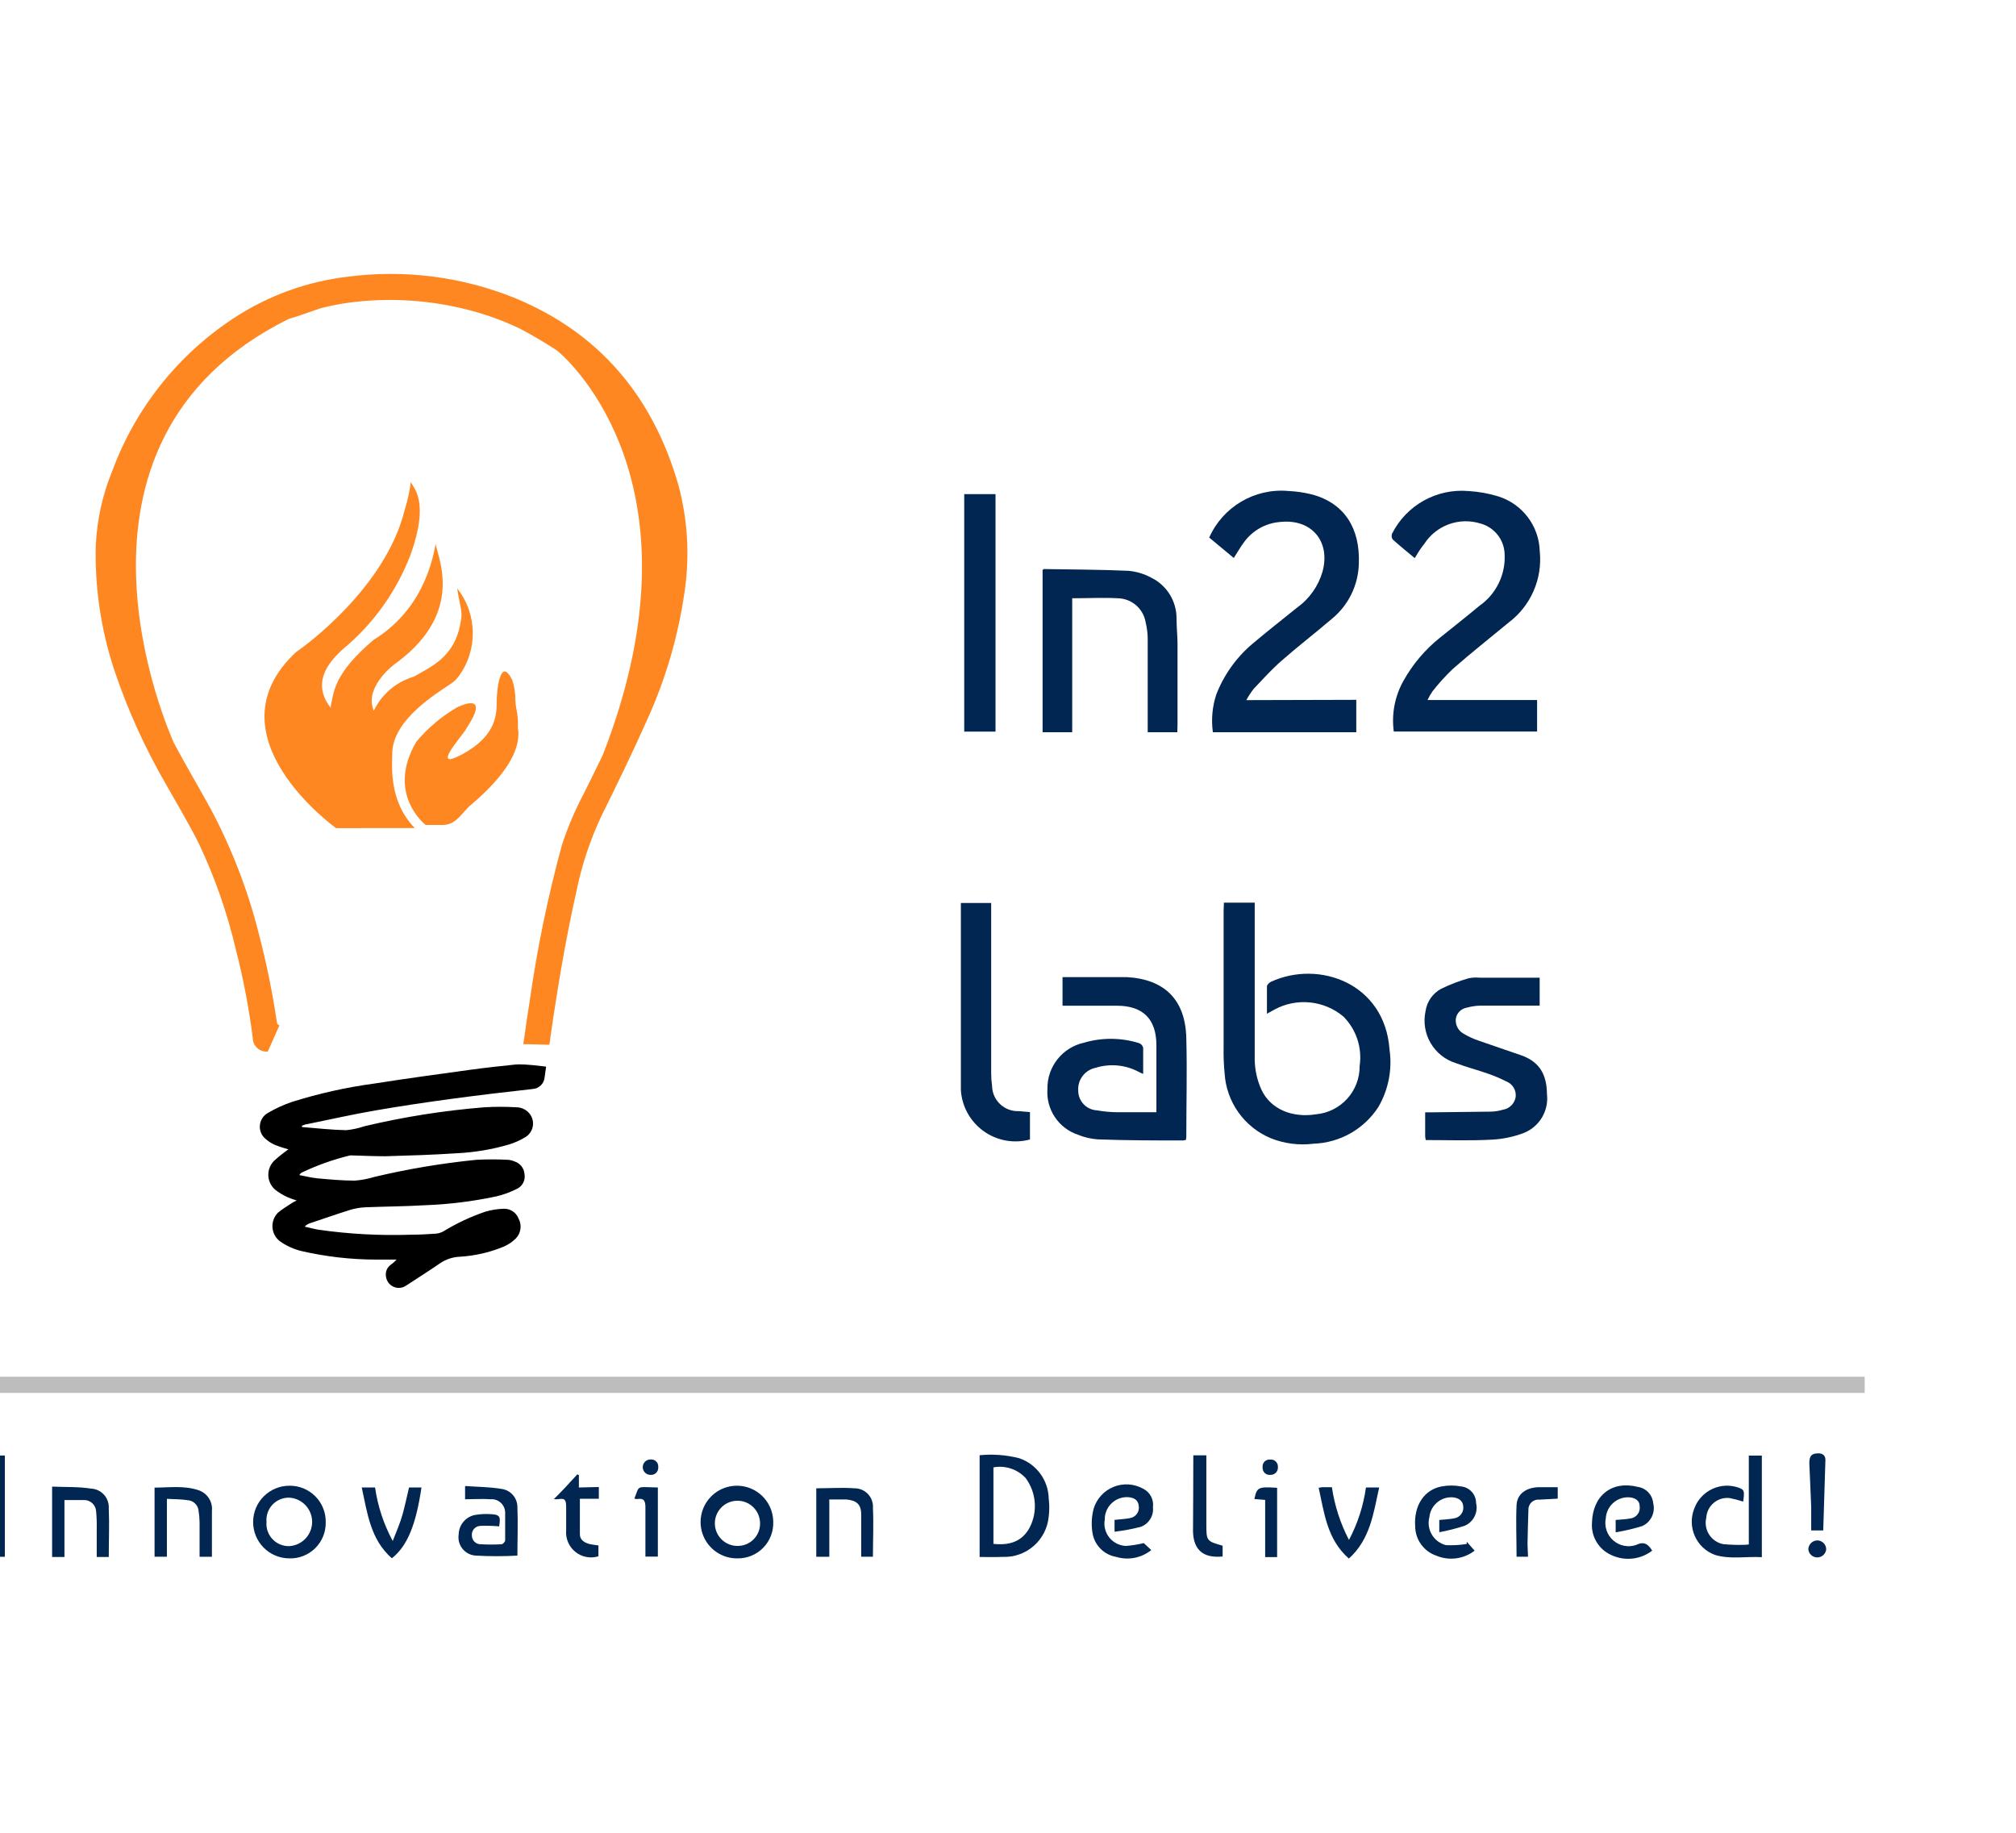
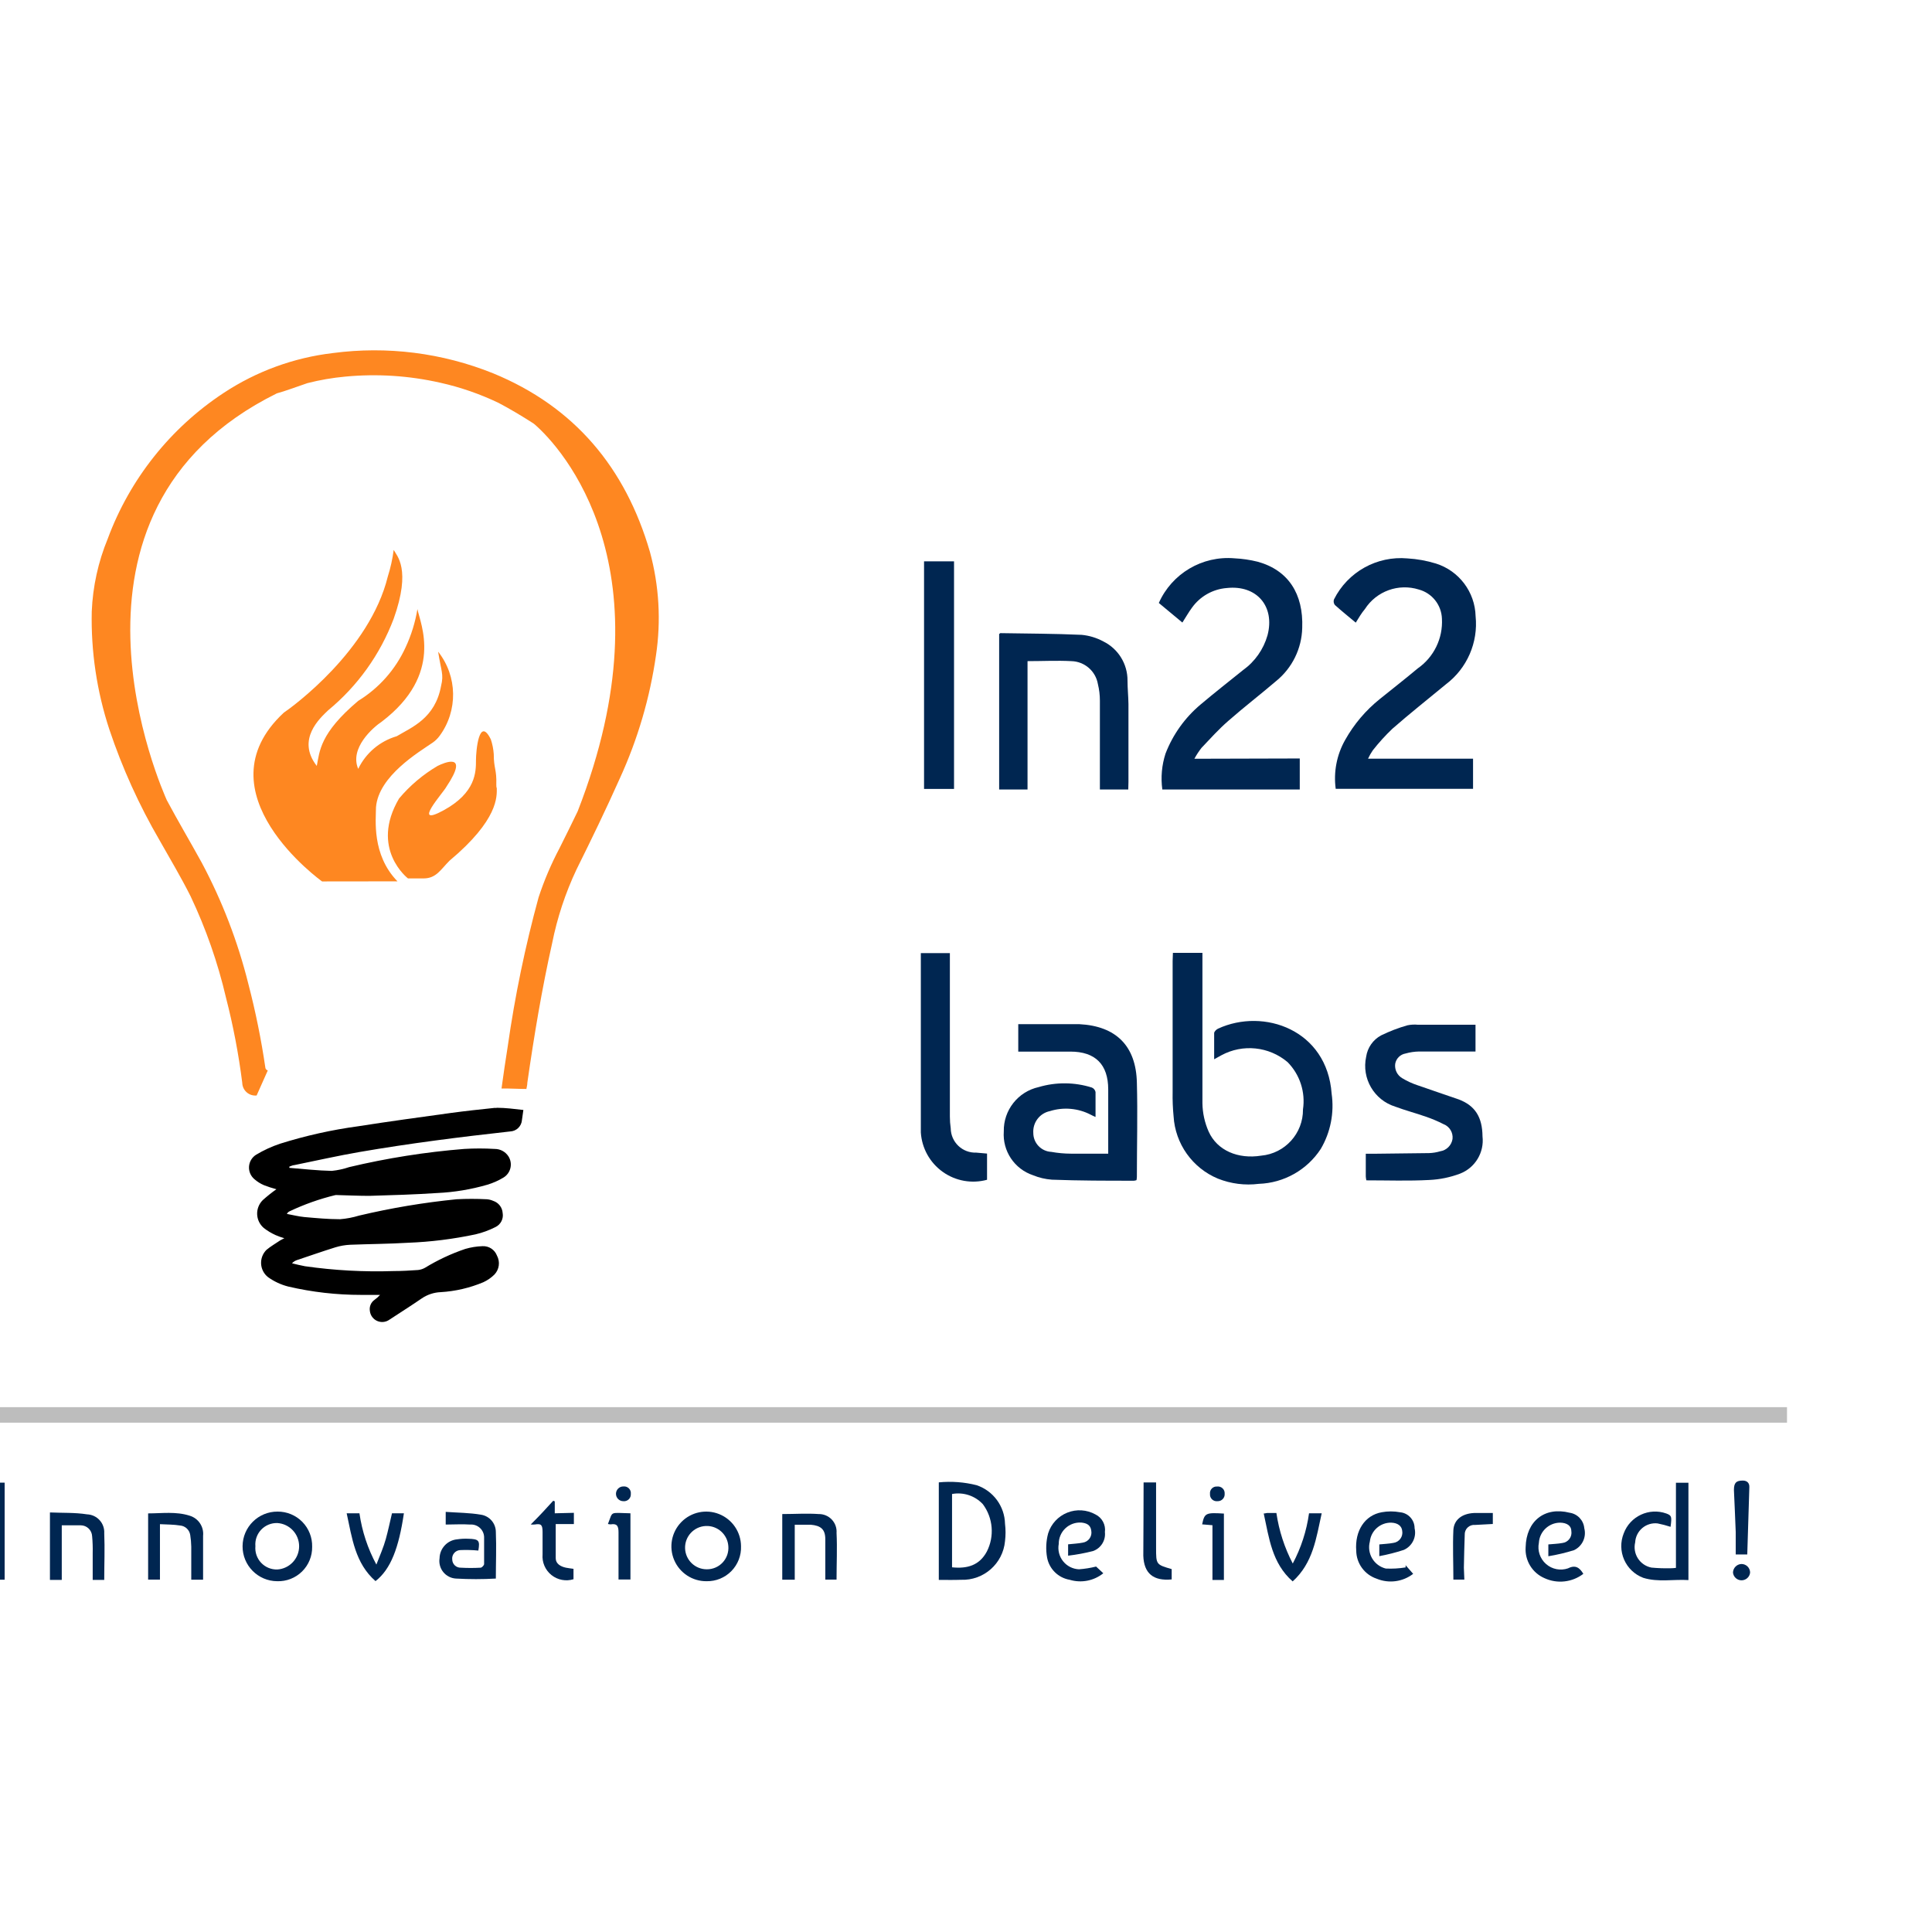
- <svg xmlns="http://www.w3.org/2000/svg" width="110" height="100" id="Layer_1" data-name="Layer 1" viewBox="10 0 204.25 137.32">
+ <svg xmlns="http://www.w3.org/2000/svg" width="100" height="100" id="Layer_1" data-name="Layer 1" viewBox="10 0 204.25 137.32">
  <defs>
    <style>.cls-1{fill:#002651;}.cls-2{fill:#bdbdbd;}.cls-3{fill:#fe8721;}</style>
  </defs>
  <path class="cls-1" d="M147.41,46.72V50H132.88a8.56,8.56,0,0,1,.34-3.8,12.78,12.78,0,0,1,3.7-5.18c1.47-1.24,3-2.44,4.49-3.64A6.82,6.82,0,0,0,144,33.7c.81-3.06-1.14-5.34-4.3-5A5,5,0,0,0,136,30.8c-.35.47-.64,1-1,1.55l-2.49-2.07a8,8,0,0,1,8-4.72,12.6,12.6,0,0,1,2.45.36c3.23.89,4.85,3.39,4.71,7a7.46,7.46,0,0,1-2.74,5.6c-1.67,1.43-3.43,2.78-5.09,4.24-1,.87-1.9,1.87-2.81,2.83a8.05,8.05,0,0,0-.76,1.16Z" />
  <path class="cls-1" d="M153.33,32.36c-.78-.65-1.51-1.24-2.21-1.87a.62.62,0,0,1-.09-.59,7.9,7.9,0,0,1,7.77-4.33,12.76,12.76,0,0,1,3,.54A6,6,0,0,1,166,31.68a8,8,0,0,1-3.14,7.2C161,40.42,159,42,157.2,43.58a21.39,21.39,0,0,0-2.07,2.28,6,6,0,0,0-.5.88h11.1v3.19H151.21a8.25,8.25,0,0,1,1-5.17,14.83,14.83,0,0,1,3.67-4.33c1.34-1.08,2.71-2.15,4-3.23a6,6,0,0,0,2.56-5.26A3.31,3.31,0,0,0,160,28.86a5,5,0,0,0-5.7,2.06C153.93,31.36,153.66,31.83,153.33,32.36Z" />
  <path class="cls-1" d="M134,67.27h3.12v.8c0,5,0,10.07,0,15.1a7.68,7.68,0,0,0,.66,3c.9,2,3.11,2.93,5.55,2.54a4.86,4.86,0,0,0,4.42-4.89,5.87,5.87,0,0,0-1.63-5,6.24,6.24,0,0,0-7-.72l-.76.42c0-1,0-1.87,0-2.76,0-.17.24-.4.42-.48,4.83-2.22,11.52.13,12,6.88A9,9,0,0,1,149.63,88a8.15,8.15,0,0,1-6.55,3.69,8.73,8.73,0,0,1-4.32-.55,7.63,7.63,0,0,1-4.69-6.6,21.83,21.83,0,0,1-.1-2.56q0-6.92,0-13.85Z" />
  <path class="cls-1" d="M130.15,91.3a1.11,1.11,0,0,1-.27.06c-2.89,0-5.78,0-8.67-.11a6.52,6.52,0,0,1-2-.47,4.54,4.54,0,0,1-3.09-4.63,4.71,4.71,0,0,1,3.69-4.69,9.61,9.61,0,0,1,5.62.05.66.66,0,0,1,.39.47c0,.85,0,1.7,0,2.64-.22-.1-.37-.16-.51-.24A5.68,5.68,0,0,0,121,84a2.21,2.21,0,0,0-1.76,2.31,2,2,0,0,0,1.9,2,12,12,0,0,0,2.08.19c1.29,0,2.57,0,3.94,0V81.71c0-2.64-1.36-4-4-4-1.82,0-3.64,0-5.51,0V74.81h1c1.82,0,3.64,0,5.46,0,3.89.2,6,2.31,6.08,6.2.09,3.3,0,6.61,0,9.92A2.09,2.09,0,0,1,130.15,91.3Z" />
  <path class="cls-1" d="M129.28,50h-3c0-.28,0-.54,0-.79,0-2.87,0-5.74,0-8.6a7.35,7.35,0,0,0-.21-1.75,2.92,2.92,0,0,0-2.81-2.43c-1.5-.08-3,0-4.63,0V50h-3V33.55c.06,0,.09-.08.13-.08,2.86.05,5.73.05,8.59.18a6,6,0,0,1,2.3.7,4.58,4.58,0,0,1,2.55,4.14c0,.83.09,1.66.1,2.49,0,2.74,0,5.47,0,8.21Z" />
  <path class="cls-1" d="M154.45,91.32a2.63,2.63,0,0,1-.06-.42V88.51l.79,0,5.91-.07a4.61,4.61,0,0,0,1.16-.19,1.56,1.56,0,0,0,1.31-1.3,1.5,1.5,0,0,0-.95-1.57,14,14,0,0,0-1.87-.79c-1.07-.38-2.17-.66-3.23-1.06a4.52,4.52,0,0,1-3.08-5.28A3.07,3.07,0,0,1,156,76a16.75,16.75,0,0,1,2.79-1.07,3.72,3.72,0,0,1,1.11-.06h6.09V77.7h-2.5c-1.16,0-2.32,0-3.48,0a5.59,5.59,0,0,0-1.41.21,1.34,1.34,0,0,0-1.1,1.09,1.53,1.53,0,0,0,.74,1.52,8,8,0,0,0,1.6.74c1.46.52,2.94,1,4.39,1.51,1.73.66,2.48,1.88,2.5,3.9a3.76,3.76,0,0,1-2.37,3.94,10.58,10.58,0,0,1-3.24.67C158.89,91.4,156.7,91.32,154.45,91.32Z" />
  <path class="cls-1" d="M114.35,88.49v2.77a5.55,5.55,0,0,1-7-5c0-.43,0-.87,0-1.31q0-8.37,0-16.74v-.91h3.07V84.57a8.66,8.66,0,0,0,.09,1.25,2.6,2.6,0,0,0,2.7,2.57Z" />
  <path class="cls-1" d="M107.69,25.88h3.17V49.94h-3.17Z" />
  <path class="cls-1" d="M109.25,133.56V123.25a11.65,11.65,0,0,1,4,.3,4.41,4.41,0,0,1,3,4.08,7.47,7.47,0,0,1,0,1.83,4.5,4.5,0,0,1-4.66,4.09C110.83,133.58,110.07,133.56,109.25,133.56Zm1.4-1.33c1.62.17,2.9-.21,3.68-1.67a4.76,4.76,0,0,0-.42-5,3.56,3.56,0,0,0-3.26-1.08Z" />
  <path class="cls-1" d="M187.18,132.29v-9h1.32v10.29c-1.59-.1-3.21.25-4.78-.24a3.59,3.59,0,0,1-2.06-4.7,3.54,3.54,0,0,1,4.5-2.1c.56.21.6.32.45,1.41a11.54,11.54,0,0,0-1.37-.36,2.13,2.13,0,0,0-2.37,2,2.2,2.2,0,0,0,1.72,2.67,17.07,17.07,0,0,0,2,.07A4.13,4.13,0,0,0,187.18,132.29Z" />
  <path class="cls-1" d="M60.57,130.46a13.76,13.76,0,0,0-1.92-.05.89.89,0,0,0-.84,1,.88.88,0,0,0,.91.86,18.18,18.18,0,0,0,2.09,0c.13,0,.36-.24.37-.38,0-.91,0-1.84,0-2.75a1.37,1.37,0,0,0-1.47-1.43c-.85-.06-1.7,0-2.59,0v-1.34c1.25.09,2.52.09,3.74.3a1.85,1.85,0,0,1,1.56,1.81c.07,1.65,0,3.31,0,4.94a37,37,0,0,1-4.21,0,1.86,1.86,0,0,1-1.74-2.15,2.05,2.05,0,0,1,1.88-2,6,6,0,0,1,1.12-.06C60.64,129.24,60.75,129.39,60.57,130.46Z" />
  <path class="cls-1" d="M177.39,132.92a4,4,0,0,1-4.1.46,3.31,3.31,0,0,1-2-3.27c.06-2.76,2-4.32,4.65-3.65a1.82,1.82,0,0,1,1.55,1.64,2,2,0,0,1-1.09,2.32,20,20,0,0,1-2.71.64v-1.25c.49-.05,1-.06,1.48-.15a1.09,1.09,0,0,0,.95-1.27c0-.55-.47-.87-1.18-.88a2.26,2.26,0,0,0-2.25,2.13,2.36,2.36,0,0,0,3.08,2.7C176.56,131.94,177,132.27,177.39,132.92Z" />
  <path class="cls-1" d="M84.71,133.7A3.68,3.68,0,1,1,88.34,130,3.57,3.57,0,0,1,84.71,133.7ZM87,130a2.29,2.29,0,1,0-2.27,2.44A2.26,2.26,0,0,0,87,130Z" />
  <path class="cls-1" d="M155.82,131.05v-1.24c.5-.05,1-.07,1.48-.16a1.09,1.09,0,0,0,.94-1.28c-.05-.51-.47-.83-1.14-.86a2.23,2.23,0,0,0-2.28,2,2.32,2.32,0,0,0,1.68,2.85,10,10,0,0,0,2.1-.12l0-.23.8.91a3.89,3.89,0,0,1-3.87.51,3.16,3.16,0,0,1-2.15-2.95c-.16-2.1.9-3.75,2.69-4.07a5.28,5.28,0,0,1,1.94,0,1.69,1.69,0,0,1,1.54,1.69,2,2,0,0,1-1.14,2.29A20.07,20.07,0,0,1,155.82,131.05Z" />
  <path class="cls-1" d="M39.3,133.7a3.68,3.68,0,0,1,.05-7.36A3.63,3.63,0,0,1,43,130.06,3.58,3.58,0,0,1,39.3,133.7ZM37,130a2.26,2.26,0,0,0,2.32,2.46,2.46,2.46,0,0,0,0-4.91A2.26,2.26,0,0,0,37,130Z" />
  <path class="cls-1" d="M122.92,131v-1.2c.54-.06,1.06-.08,1.56-.18a1.07,1.07,0,0,0,.89-1.25c-.07-.64-.53-.82-1.06-.87a2.24,2.24,0,0,0-2.38,2.26,2.27,2.27,0,0,0,2.14,2.68,10.83,10.83,0,0,0,1.81-.29l.76.71a3.88,3.88,0,0,1-3.55.69,2.93,2.93,0,0,1-2.39-2.34,5.86,5.86,0,0,1,.11-2.57,3.47,3.47,0,0,1,5-2,1.81,1.81,0,0,1,1,1.87,1.9,1.9,0,0,1-1.25,2A20,20,0,0,1,122.92,131Z" />
  <path class="cls-1" d="M26.91,127.67v5.86H25.66v-7c1.46,0,2.94-.22,4.38.24a2,2,0,0,1,1.43,2.13c0,1.53,0,3.06,0,4.64H30.22c0-1.15,0-2.32,0-3.49a8.65,8.65,0,0,0-.11-1.24,1.18,1.18,0,0,0-1.08-1C28.36,127.7,27.68,127.71,26.91,127.67Z" />
  <path class="cls-1" d="M15.28,126.43c1.36.06,2.65,0,3.92.2a1.89,1.89,0,0,1,1.82,2c.07,1.63,0,3.26,0,4.93H19.8c0-1,0-1.91,0-2.84a15,15,0,0,0-.06-1.77,1.21,1.21,0,0,0-1.21-1.16c-.62,0-1.25,0-2,0v5.77H15.28Z" />
  <path class="cls-1" d="M92.7,126.6c1.33,0,2.6-.09,3.85,0a1.86,1.86,0,0,1,1.89,2c.08,1.63,0,3.26,0,4.93H97.25v-1.14c0-1,0-2.1,0-3.14s-.48-1.43-1.53-1.52c-.53,0-1.08,0-1.7,0v5.81H92.7Z" />
  <path class="cls-1" d="M146.66,133.72c-2.2-1.93-2.49-4.59-3.06-7.18.17,0,.25-.05.34-.05h1a16.78,16.78,0,0,0,1.73,5.34,16,16,0,0,0,1.72-5.31h1.34C149.15,129.12,148.83,131.76,146.66,133.72Z" />
  <path class="cls-1" d="M46.65,126.52H48a16.29,16.29,0,0,0,1.79,5.42c.39-1,.76-1.84,1-2.71s.43-1.78.65-2.71h1.26c-.54,3.65-1.38,5.9-3,7.17C47.53,131.79,47.22,129.12,46.65,126.52Z" />
  <path class="cls-1" d="M70.67,126.47v1.19H68.75c0,1.27,0,2.44,0,3.61,0,.59.52.88,1.08,1,.25.05.52.08.8.12v1.1a2.53,2.53,0,0,1-3.27-2.63c0-.79,0-1.58,0-2.36s-.16-.9-.8-.8a1.72,1.72,0,0,1-.45,0c.46-.46.85-.85,1.23-1.26s.77-.83,1.15-1.25l.16.07v1.26Z" />
  <path class="cls-1" d="M130.9,123.26h1.32v6.9c0,1.78,0,1.78,1.65,2.26v1.09c-1.94.19-2.94-.64-3-2.51C130.88,128.44,130.9,125.89,130.9,123.26Z" />
  <path class="cls-1" d="M10.49,133.54H9.23V123.28h1.26Z" />
  <path class="cls-1" d="M164.81,133.53h-1.16c0-1.77-.08-3.52,0-5.25.07-1.11.95-1.73,2.17-1.79.65,0,1.31,0,2,0v1.16l-1.87.1a1,1,0,0,0-1.1,1.05c-.05,1.15-.06,2.31-.09,3.47Z" />
  <path class="cls-1" d="M194.72,130.87H193.5c0-.8,0-1.58,0-2.36-.05-1.48-.13-3-.19-4.45,0-.77.24-1,.94-1,.44,0,.71.25.69.7C194.87,126.13,194.79,128.48,194.72,130.87Z" />
  <path class="cls-1" d="M74.27,127.65c.56-1.39.1-1.18,2.38-1.13v7H75.39v-1c0-1.33,0-2.66,0-4,0-.67-.17-.94-.83-.83A1.45,1.45,0,0,1,74.27,127.65Z" />
  <path class="cls-1" d="M139.39,133.57h-.62l-.59,0v-5.79l-1.09-.09c.25-1.2.38-1.26,2.3-1.14Z" />
  <path class="cls-1" d="M194.1,131.88a.91.91,0,0,1,.92.91.91.91,0,0,1-1.81,0A.93.93,0,0,1,194.1,131.88Z" />
  <path class="cls-1" d="M75.93,123.68a.71.71,0,0,1,.76.79.72.72,0,0,1-.79.77.78.78,0,0,1,0-1.56Z" />
  <path class="cls-1" d="M139.47,124.45a.73.73,0,0,1-.76.79.71.71,0,0,1-.79-.77.7.7,0,0,1,.76-.78A.71.71,0,0,1,139.47,124.45Z" />
  <rect class="cls-2" x="5.33" y="115.3" width="193.59" height="1.64" />
  <path class="cls-3" d="M44.05,59.72S30.91,50.33,40,41.88c.94-.63,9.08-6.57,11-14.4a16,16,0,0,0,.62-2.81c.32.62,1.88,2,0,7.28a23.15,23.15,0,0,1-6.93,9.68c-.84.81-3.39,3.07-1.2,5.88.31-1.56.31-3.44,4.38-6.88a12.94,12.94,0,0,0,5-5.64,15.48,15.48,0,0,0,1.26-4.06c.31,1.56,2.81,6.88-3.76,11.89-.94.62-3.44,2.81-2.5,5a6.55,6.55,0,0,1,4.07-3.45c1.56-.94,4.06-1.87,4.69-5.32.31-1.25,0-1.56-.31-3.62a7.34,7.34,0,0,1,.14,8.92,3.1,3.1,0,0,1-.71.69c-1.45,1-5.73,3.52-6,6.84,0,1.26-.48,5,2.27,7.83Z" />
  <path class="cls-3" d="M53.13,59.4s-4.07-3.13-.94-8.45a15.75,15.75,0,0,1,4.07-3.44c.62-.31,3.44-1.56.94,2.19-.32.63-3.76,4.38-.32,2.51s3.44-4.07,3.44-5.32c0-.94.32-4.7,1.57-2.19a6.31,6.31,0,0,1,.31,1.56c0,1.57.32,1.57.27,3.23,0,.13,0,.26.05.38,0,.85.2,3.31-5,7.66-.94.94-1.4,1.87-2.74,1.87Z" />
  <path d="M62.54,83.65c.89,0,1.83.12,2.79.23l-.15,1.06a1.3,1.3,0,0,1-1.24,1.21c-5.32.59-10.63,1.26-15.91,2.17-2.32.4-4.61.92-6.92,1.39-.17,0-.34.11-.52.16V90c1.5.12,3,.29,4.48.32a8.29,8.29,0,0,0,1.85-.4A80.42,80.42,0,0,1,59.07,88a26.75,26.75,0,0,1,3.23,0,1.72,1.72,0,0,1,1.45.78,1.61,1.61,0,0,1-.53,2.25,7.32,7.32,0,0,1-1.69.75,22.68,22.68,0,0,1-5.3.88c-2.39.16-4.78.23-7.17.3-1.11,0-2.21-.05-3.31-.08a1.51,1.51,0,0,0-.3,0A25.12,25.12,0,0,0,40.6,94.6a.58.58,0,0,0-.27.27c.61.11,1.22.27,1.84.33,1.25.11,2.52.23,3.78.23a9.4,9.4,0,0,0,2-.38,78.54,78.54,0,0,1,10.32-1.73,30.86,30.86,0,0,1,3.19,0,2,2,0,0,1,.68.17,1.45,1.45,0,0,1,1,1.28,1.38,1.38,0,0,1-.76,1.49,9.36,9.36,0,0,1-2.11.77,42,42,0,0,1-7.15.89c-2,.12-4.07.13-6.1.21a6.38,6.38,0,0,0-1.56.27c-1.38.43-2.74.91-4.12,1.37a1.27,1.27,0,0,0-.47.32c.46.11.91.23,1.37.31a53.62,53.62,0,0,0,9.39.51c.85,0,1.71-.05,2.56-.11a1.89,1.89,0,0,0,.73-.23,21.21,21.21,0,0,1,4.27-2A7.42,7.42,0,0,1,61,98.28a1.55,1.55,0,0,1,1.54,1,1.72,1.72,0,0,1-.27,2,4.09,4.09,0,0,1-1.17.81,13.74,13.74,0,0,1-4.51,1.05,3.83,3.83,0,0,0-2,.66c-1.12.77-2.28,1.5-3.42,2.25a1.31,1.31,0,0,1-2.07-.94,1.2,1.2,0,0,1,.51-1.17,3.32,3.32,0,0,0,.57-.51c-.66,0-1.32,0-2,0a33.81,33.81,0,0,1-7.7-.88,6.35,6.35,0,0,1-2.15-1,1.93,1.93,0,0,1-.16-2.88c.45-.38,1-.69,1.45-1,.12-.08.26-.13.44-.23a7.49,7.49,0,0,1-.92-.33,6,6,0,0,1-1.26-.76,2,2,0,0,1-.1-2.94,16.12,16.12,0,0,1,1.44-1.15,12.64,12.64,0,0,1-1.32-.43,3.79,3.79,0,0,1-1-.63,1.6,1.6,0,0,1,.18-2.59,12.79,12.79,0,0,1,2.52-1.16,49.91,49.91,0,0,1,8.29-1.85c3.24-.51,6.5-.95,9.75-1.4,1.55-.21,3.1-.38,4.66-.54A.53.53,0,0,0,62.54,83.65Z" />
  <path class="cls-3" d="M79.35,35.82a47.43,47.43,0,0,1-3.82,13c-1.45,3.25-3,6.45-4.58,9.63a33.76,33.76,0,0,0-2.58,7.81C67.28,71.12,66.47,76,65.75,81c0,.22-.06.44-.1.66-.83,0-1.71-.06-2.63-.05.21-1.49.42-3,.66-4.47a128.16,128.16,0,0,1,3.26-15.74,33.44,33.44,0,0,1,2.21-5.19c.65-1.3,1.29-2.59,1.92-3.9,10-25.62-1.69-38.45-4.56-40.92l-.13-.1c-1.28-.82-2.49-1.54-3.67-2.16A28.73,28.73,0,0,0,56.56,7,31.81,31.81,0,0,0,46.5,6.35a25.72,25.72,0,0,0-4,.69c-1.27.43-2.34.84-3.23,1.08h0c-25.42,12.56-12,42.16-11.64,43,1.19,2.23,2.48,4.4,3.7,6.62a55.92,55.92,0,0,1,4.92,12.79,82.41,82.41,0,0,1,1.81,8.92.35.35,0,0,0,.25.25l-1.18,2.65A1.38,1.38,0,0,1,35.61,81a72.66,72.66,0,0,0-1.72-9,53.34,53.34,0,0,0-3.74-10.71c-1-2-2.17-3.95-3.28-5.92a63.07,63.07,0,0,1-5.31-11.72A37.34,37.34,0,0,1,19.7,31.18a22.64,22.64,0,0,1,1.69-7.69A31.6,31.6,0,0,1,33.64,8.08,26.6,26.6,0,0,1,45.19,3.86,33.55,33.55,0,0,1,62.13,6c8.62,3.54,14,10,16.58,18.88A26.59,26.59,0,0,1,79.35,35.82Z" />
</svg>
